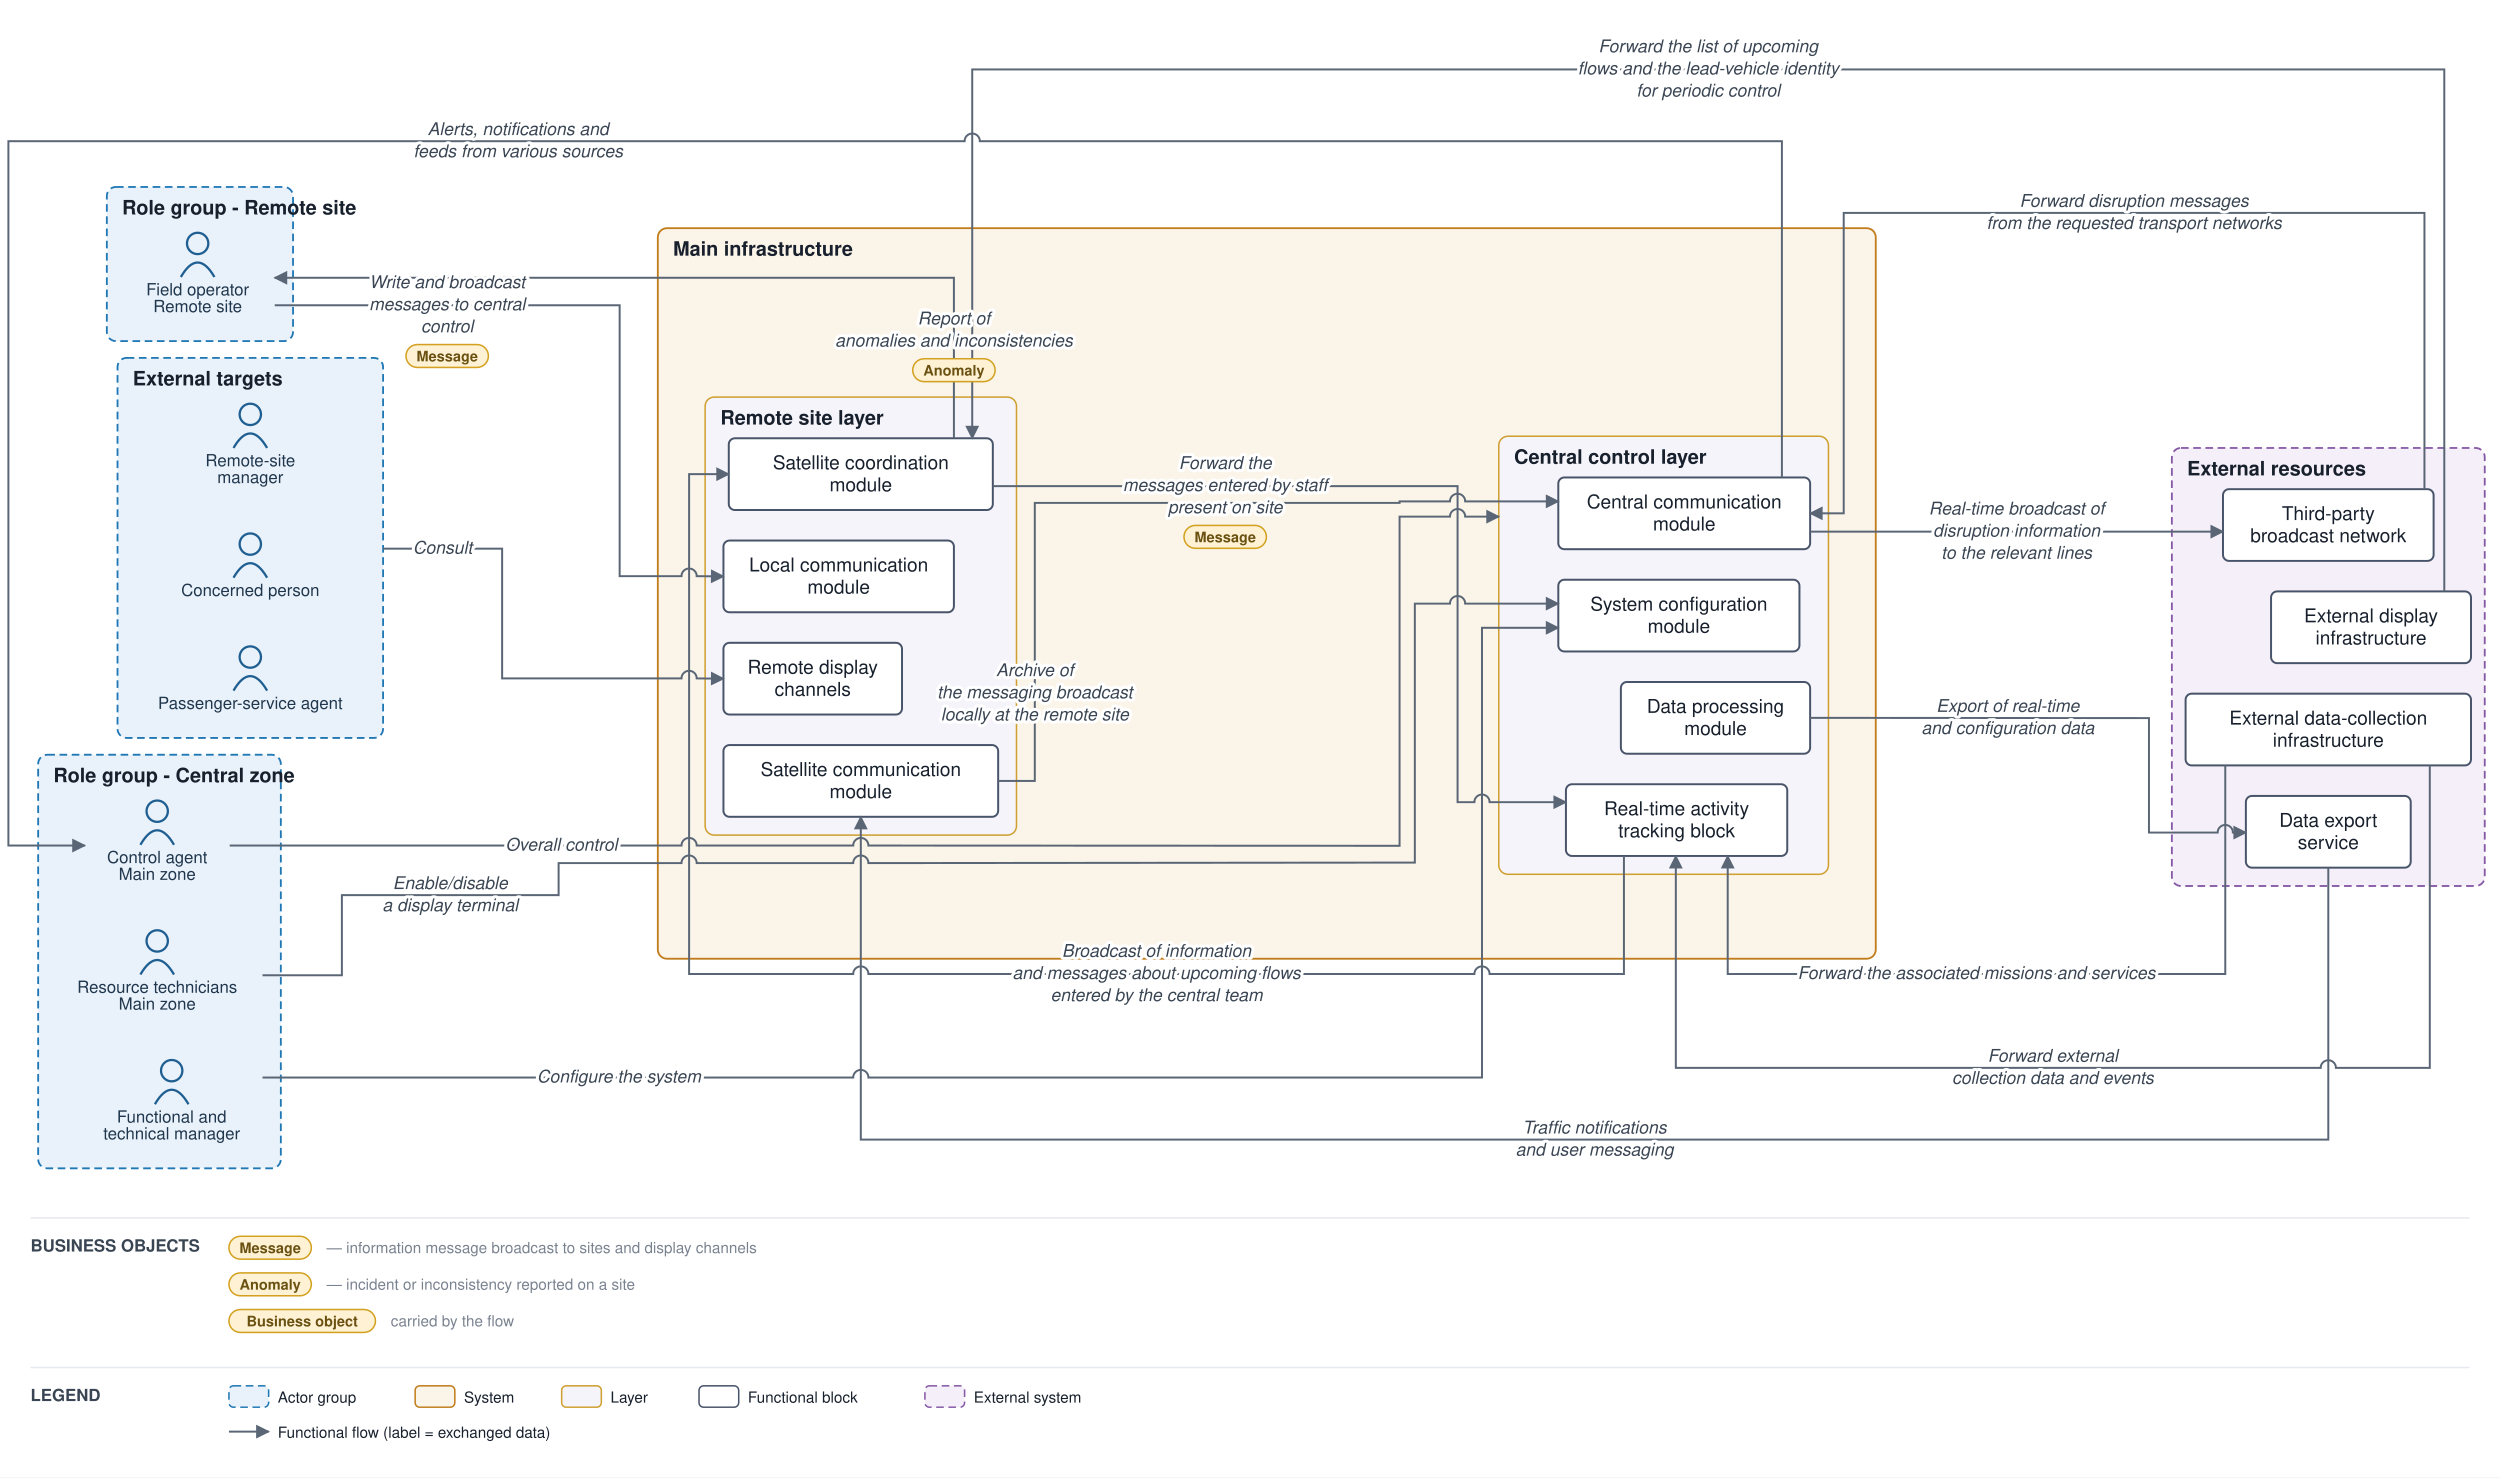
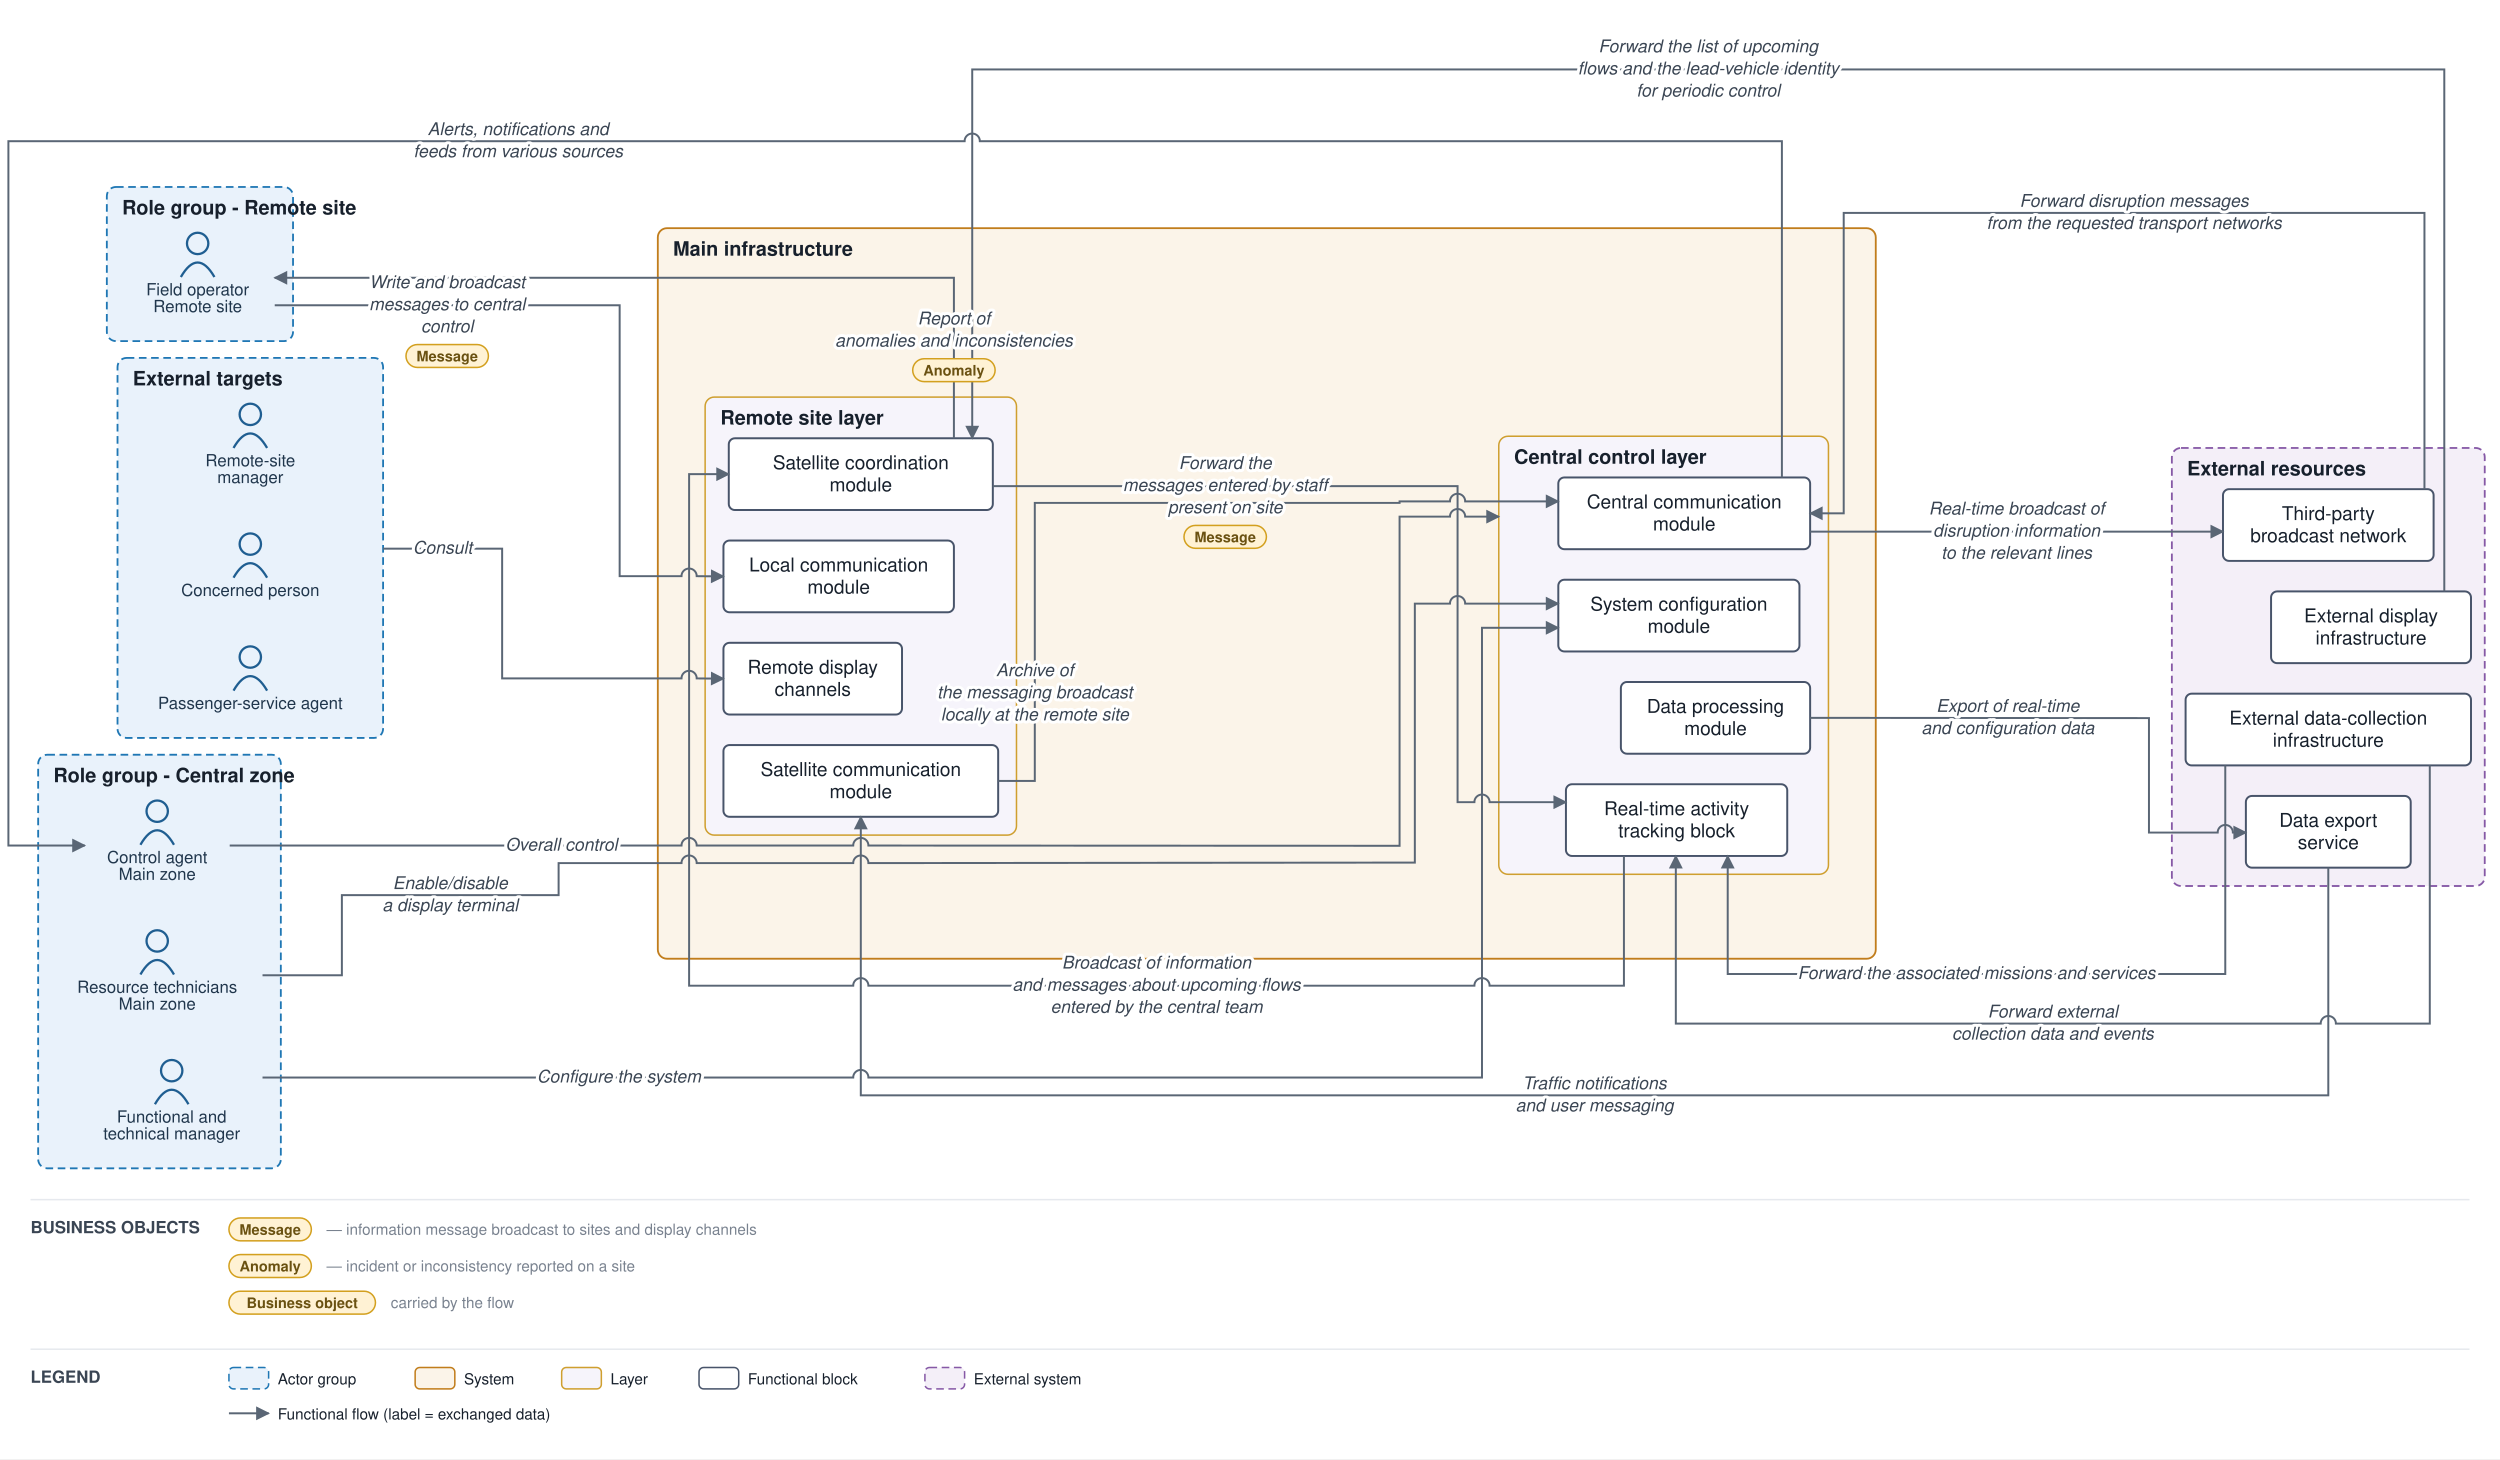
- <svg xmlns="http://www.w3.org/2000/svg" viewBox="0 0 1638 968" font-family="Helvetica,Arial,sans-serif">
+ <svg xmlns="http://www.w3.org/2000/svg" viewBox="0 0 1638 956" font-family="Helvetica,Arial,sans-serif">
  <defs>
    <marker id="arr" viewBox="0 0 10 10" refX="9" refY="5" markerWidth="7" markerHeight="7" orient="auto-start-reverse">
      <path d="M0,0 L10,5 L0,10 z" fill="#5a6675" />
    </marker>
  </defs>
-   <rect width="1638" height="968" fill="#ffffff" />
+   <rect width="1638" height="956" fill="#ffffff" />
  <rect x="25" y="494.5" width="159" height="271" rx="6" fill="#e9f2fb" stroke="#1f77b4" stroke-width="1.2" stroke-dasharray="5 3" />
  <text x="35" y="512.5" font-size="13" font-weight="bold" fill="#17202c">Role group - Central zone</text>
  <rect x="70" y="122.5" width="122" height="101" rx="6" fill="#e9f2fb" stroke="#1f77b4" stroke-width="1.2" stroke-dasharray="5 3" />
  <text x="80" y="140.5" font-size="13" font-weight="bold" fill="#17202c">Role group - Remote site</text>
  <rect x="77" y="234.5" width="174" height="249" rx="6" fill="#e9f2fb" stroke="#1f77b4" stroke-width="1.2" stroke-dasharray="5 3" />
  <text x="87" y="252.5" font-size="13" font-weight="bold" fill="#17202c">External targets</text>
  <rect x="431" y="149.5" width="798" height="478.667" rx="6" fill="#fbf4e9" stroke="#c17d1c" stroke-width="1.2" />
  <text x="441" y="167.5" font-size="13" font-weight="bold" fill="#17202c">Main infrastructure</text>
  <rect x="982" y="285.833" width="216" height="287" rx="6" fill="#f6f4fb" stroke="#cf9f2f" stroke-width="1" />
  <text x="992" y="303.833" font-size="13" font-weight="bold" fill="#17202c">Central control layer</text>
  <rect x="462" y="260.167" width="204" height="287" rx="6" fill="#f6f4fb" stroke="#cf9f2f" stroke-width="1" />
  <text x="472" y="278.167" font-size="13" font-weight="bold" fill="#17202c">Remote site layer</text>
  <rect x="1423" y="293.5" width="205" height="287" rx="6" fill="#f4eff8" stroke="#8659a6" stroke-width="1.2" stroke-dasharray="5 3" />
  <text x="1433" y="311.5" font-size="13" font-weight="bold" fill="#17202c">External resources</text>
  <circle cx="103" cy="531.5" r="7" fill="none" stroke="#1f5e91" stroke-width="1.5" />
  <path d="M 92 553.5 q 11 -19 22 0" fill="none" stroke="#1f5e91" stroke-width="1.5" />
  <text x="103" y="565.5" font-size="11" text-anchor="middle" fill="#20364c">Control agent</text>
  <text x="103" y="576.5" font-size="11" text-anchor="middle" fill="#20364c">Main zone</text>
  <circle cx="112.5" cy="701.5" r="7" fill="none" stroke="#1f5e91" stroke-width="1.5" />
  <path d="M 101.5 723.5 q 11 -19 22 0" fill="none" stroke="#1f5e91" stroke-width="1.5" />
  <text x="112.5" y="735.5" font-size="11" text-anchor="middle" fill="#20364c">Functional and</text>
  <text x="112.5" y="746.5" font-size="11" text-anchor="middle" fill="#20364c">technical manager</text>
  <circle cx="103" cy="616.5" r="7" fill="none" stroke="#1f5e91" stroke-width="1.5" />
  <path d="M 92 638.5 q 11 -19 22 0" fill="none" stroke="#1f5e91" stroke-width="1.5" />
  <text x="103" y="650.5" font-size="11" text-anchor="middle" fill="#20364c">Resource technicians</text>
  <text x="103" y="661.5" font-size="11" text-anchor="middle" fill="#20364c">Main zone</text>
  <circle cx="129.5" cy="159.5" r="7" fill="none" stroke="#1f5e91" stroke-width="1.5" />
  <path d="M 118.5 181.5 q 11 -19 22 0" fill="none" stroke="#1f5e91" stroke-width="1.5" />
  <text x="129.5" y="193.5" font-size="11" text-anchor="middle" fill="#20364c">Field operator</text>
  <text x="129.5" y="204.5" font-size="11" text-anchor="middle" fill="#20364c">Remote site</text>
  <circle cx="164" cy="356.5" r="7" fill="none" stroke="#1f5e91" stroke-width="1.5" />
  <path d="M 153 378.5 q 11 -19 22 0" fill="none" stroke="#1f5e91" stroke-width="1.5" />
  <text x="164" y="390.5" font-size="11" text-anchor="middle" fill="#20364c">Concerned person</text>
  <circle cx="164" cy="430.5" r="7" fill="none" stroke="#1f5e91" stroke-width="1.5" />
  <path d="M 153 452.5 q 11 -19 22 0" fill="none" stroke="#1f5e91" stroke-width="1.5" />
  <text x="164" y="464.5" font-size="11" text-anchor="middle" fill="#20364c">Passenger-service agent</text>
  <circle cx="164" cy="271.5" r="7" fill="none" stroke="#1f5e91" stroke-width="1.5" />
  <path d="M 153 293.5 q 11 -19 22 0" fill="none" stroke="#1f5e91" stroke-width="1.5" />
  <text x="164" y="305.5" font-size="11" text-anchor="middle" fill="#20364c">Remote-site</text>
  <text x="164" y="316.5" font-size="11" text-anchor="middle" fill="#20364c">manager</text>
  <rect x="1021" y="312.833" width="165" height="47" rx="4" fill="#ffffff" stroke="#48546a" stroke-width="1.3" />
  <text x="1103.5" y="333.083" font-size="12.5" text-anchor="middle" fill="#17202c">Central communication</text>
  <text x="1103.5" y="347.583" font-size="12.5" text-anchor="middle" fill="#17202c">module</text>
  <rect x="1062" y="446.833" width="124" height="47" rx="4" fill="#ffffff" stroke="#48546a" stroke-width="1.3" />
  <text x="1124" y="467.083" font-size="12.5" text-anchor="middle" fill="#17202c">Data processing</text>
  <text x="1124" y="481.583" font-size="12.5" text-anchor="middle" fill="#17202c">module</text>
  <rect x="1021" y="379.833" width="158" height="47" rx="4" fill="#ffffff" stroke="#48546a" stroke-width="1.3" />
  <text x="1100" y="400.083" font-size="12.5" text-anchor="middle" fill="#17202c">System configuration</text>
  <text x="1100" y="414.583" font-size="12.5" text-anchor="middle" fill="#17202c">module</text>
  <rect x="1026" y="513.833" width="145" height="47" rx="4" fill="#ffffff" stroke="#48546a" stroke-width="1.3" />
  <text x="1098.5" y="534.083" font-size="12.5" text-anchor="middle" fill="#17202c">Real-time activity</text>
  <text x="1098.5" y="548.583" font-size="12.5" text-anchor="middle" fill="#17202c">tracking block</text>
  <rect x="477.5" y="287.167" width="173" height="47" rx="4" fill="#ffffff" stroke="#48546a" stroke-width="1.3" />
  <text x="564" y="307.417" font-size="12.5" text-anchor="middle" fill="#17202c">Satellite coordination</text>
  <text x="564" y="321.917" font-size="12.5" text-anchor="middle" fill="#17202c">module</text>
  <rect x="474" y="354.167" width="151" height="47" rx="4" fill="#ffffff" stroke="#48546a" stroke-width="1.3" />
  <text x="549.5" y="374.417" font-size="12.5" text-anchor="middle" fill="#17202c">Local communication</text>
  <text x="549.5" y="388.917" font-size="12.5" text-anchor="middle" fill="#17202c">module</text>
  <rect x="474" y="488.167" width="180" height="47" rx="4" fill="#ffffff" stroke="#48546a" stroke-width="1.3" />
  <text x="564" y="508.417" font-size="12.5" text-anchor="middle" fill="#17202c">Satellite communication</text>
  <text x="564" y="522.917" font-size="12.5" text-anchor="middle" fill="#17202c">module</text>
  <rect x="474" y="421.167" width="117" height="47" rx="4" fill="#ffffff" stroke="#48546a" stroke-width="1.3" />
  <text x="532.5" y="441.417" font-size="12.5" text-anchor="middle" fill="#17202c">Remote display</text>
  <text x="532.5" y="455.917" font-size="12.5" text-anchor="middle" fill="#17202c">channels</text>
  <rect x="1488" y="387.5" width="131" height="47" rx="4" fill="#ffffff" stroke="#48546a" stroke-width="1.3" />
  <text x="1553.5" y="407.75" font-size="12.5" text-anchor="middle" fill="#17202c">External display</text>
  <text x="1553.5" y="422.25" font-size="12.5" text-anchor="middle" fill="#17202c">infrastructure</text>
  <rect x="1456.5" y="320.5" width="138" height="47" rx="4" fill="#ffffff" stroke="#48546a" stroke-width="1.3" />
  <text x="1525.5" y="340.75" font-size="12.5" text-anchor="middle" fill="#17202c">Third-party</text>
  <text x="1525.5" y="355.25" font-size="12.5" text-anchor="middle" fill="#17202c">broadcast network</text>
  <rect x="1471.5" y="521.5" width="108" height="47" rx="4" fill="#ffffff" stroke="#48546a" stroke-width="1.3" />
  <text x="1525.5" y="541.75" font-size="12.5" text-anchor="middle" fill="#17202c">Data export</text>
  <text x="1525.5" y="556.25" font-size="12.5" text-anchor="middle" fill="#17202c">service</text>
  <rect x="1432" y="454.5" width="187" height="47" rx="4" fill="#ffffff" stroke="#48546a" stroke-width="1.3" />
  <text x="1525.5" y="474.75" font-size="12.5" text-anchor="middle" fill="#17202c">External data-collection</text>
  <text x="1525.5" y="489.25" font-size="12.5" text-anchor="middle" fill="#17202c">infrastructure</text>
  <path d="M 150.5 554 L 446.5 554 A 5 5 0 0 1 456.5 554 L 559 554 A 5 5 0 0 1 569 554 L 917 554.167 L 917 338.5 L 950 338.5 A 5 5 0 0 1 960 338.5 L 982 338.5" fill="none" stroke="#5a6675" stroke-width="1.3" marker-end="url(#arr)" />
  <path d="M 172 706 L 559 706 A 5 5 0 0 1 569 706 L 971 706 L 971 411.333 L 1021 411.333" fill="none" stroke="#5a6675" stroke-width="1.3" marker-end="url(#arr)" />
  <path d="M 1167.5 312.833 L 1167.5 92.5 L 642 92.5 A 5 5 0 0 0 632 92.5 L 5.5 92.5 L 5.5 554 L 55.5 554" fill="none" stroke="#5a6675" stroke-width="1.3" marker-end="url(#arr)" />
  <path d="M 172 639 L 224 639 L 224 586.5 L 366 586.5 L 366 565.5 L 446.5 565.5 A 5 5 0 0 1 456.5 565.5 L 559 565.5 A 5 5 0 0 1 569 565.5 L 927 565.167 L 927 395.5 L 950 395.5 A 5 5 0 0 1 960 395.5 L 1021 395.5" fill="none" stroke="#5a6675" stroke-width="1.3" marker-end="url(#arr)" />
  <path d="M 625 287.167 L 625 182 L 180 182" fill="none" stroke="#5a6675" stroke-width="1.3" marker-end="url(#arr)" />
  <path d="M 180 200 L 406 200 L 406 377.5 L 446.5 377.5 A 5 5 0 0 1 456.5 377.5 L 474 377.667" fill="none" stroke="#5a6675" stroke-width="1.3" marker-end="url(#arr)" />
  <path d="M 251 359.5 L 329 359.5 L 329 444.5 L 446.5 444.5 A 5 5 0 0 1 456.5 444.5 L 474 444.667" fill="none" stroke="#5a6675" stroke-width="1.3" marker-end="url(#arr)" />
  <path d="M 1186 348.333 L 1456.5 348.333" fill="none" stroke="#5a6675" stroke-width="1.3" marker-end="url(#arr)" />
  <path d="M 1186 470.333 L 1408 470.5 L 1408 545.5 L 1453 545.5 A 5 5 0 0 1 1463 545.5 L 1471.5 545.5" fill="none" stroke="#5a6675" stroke-width="1.3" marker-end="url(#arr)" />
-   <path d="M 1064 560.833 L 1064 638.167 L 976 638.167 A 5 5 0 0 0 966 638.167 L 569 638.167 A 5 5 0 0 0 559 638.167 L 451.5 638.167 L 451.5 310.667 L 477.5 310.667" fill="none" stroke="#5a6675" stroke-width="1.3" marker-end="url(#arr)" />
+   <path d="M 1064 560.833 L 1064 645.833 L 976 645.833 A 5 5 0 0 0 966 645.833 L 569 645.833 A 5 5 0 0 0 559 645.833 L 451.5 645.833 L 451.5 310.667 L 477.5 310.667" fill="none" stroke="#5a6675" stroke-width="1.3" marker-end="url(#arr)" />
  <path d="M 650.5 318.5 L 955 318.5 L 955 525.583 L 966 525.583 A 5 5 0 0 1 976 525.583 L 1026 525.583" fill="none" stroke="#5a6675" stroke-width="1.3" marker-end="url(#arr)" />
  <path d="M 654 511.667 L 678 511.667 L 678 329.5 L 917 329.5 L 917 328.5 L 950 328.5 A 5 5 0 0 1 960 328.5 L 1021 328.5" fill="none" stroke="#5a6675" stroke-width="1.3" marker-end="url(#arr)" />
-   <path d="M 1592 501.5 L 1592 699.667 L 1530.5 699.667 A 5 5 0 0 0 1520.5 699.667 L 1098 699.667 L 1098 560.833" fill="none" stroke="#5a6675" stroke-width="1.3" marker-end="url(#arr)" />
+   <path d="M 1592 501.5 L 1592 670.667 L 1530.5 670.667 A 5 5 0 0 0 1520.5 670.667 L 1098 670.667 L 1098 560.833" fill="none" stroke="#5a6675" stroke-width="1.3" marker-end="url(#arr)" />
  <path d="M 1588.5 320.5 L 1588.5 139.5 L 1208 139.5 L 1208 336.333 L 1186 336.333" fill="none" stroke="#5a6675" stroke-width="1.3" marker-end="url(#arr)" />
  <path d="M 1601.5 387.5 L 1601.5 45.5 L 637 45.5 L 637 287.167" fill="none" stroke="#5a6675" stroke-width="1.3" marker-end="url(#arr)" />
-   <path d="M 1525.5 568.5 L 1525.5 746.667 L 564 746.667 L 564 535.167" fill="none" stroke="#5a6675" stroke-width="1.3" marker-end="url(#arr)" />
+   <path d="M 1525.5 568.5 L 1525.5 717.667 L 564 717.667 L 564 535.167" fill="none" stroke="#5a6675" stroke-width="1.3" marker-end="url(#arr)" />
  <path d="M 1458 501.5 L 1458 638.167 L 1132 638.167 L 1132 560.833" fill="none" stroke="#5a6675" stroke-width="1.3" marker-end="url(#arr)" />
  <text x="367.875" y="557.333" font-size="11.5" text-anchor="middle" fill="#3a4553" font-style="italic" stroke="#ffffff" stroke-width="4" paint-order="stroke" stroke-linejoin="round">Overall control</text>
  <text x="405.5" y="709.25" font-size="11.5" text-anchor="middle" fill="#3a4553" font-style="italic" stroke="#ffffff" stroke-width="4" paint-order="stroke" stroke-linejoin="round">Configure the system</text>
  <text x="339.5" y="88.5" font-size="11.5" text-anchor="middle" fill="#3a4553" font-style="italic" stroke="#ffffff" stroke-width="4" paint-order="stroke" stroke-linejoin="round">Alerts, notifications and</text>
  <text x="339.5" y="103" font-size="11.5" text-anchor="middle" fill="#3a4553" font-style="italic" stroke="#ffffff" stroke-width="4" paint-order="stroke" stroke-linejoin="round">feeds from various sources</text>
  <text x="295" y="582.5" font-size="11.5" text-anchor="middle" fill="#3a4553" font-style="italic" stroke="#ffffff" stroke-width="4" paint-order="stroke" stroke-linejoin="round">Enable/disable</text>
  <text x="295" y="597" font-size="11.5" text-anchor="middle" fill="#3a4553" font-style="italic" stroke="#ffffff" stroke-width="4" paint-order="stroke" stroke-linejoin="round">a display terminal</text>
  <text x="625" y="212.542" font-size="11.5" text-anchor="middle" fill="#3a4553" font-style="italic" stroke="#ffffff" stroke-width="4" paint-order="stroke" stroke-linejoin="round">Report of</text>
  <text x="625" y="227.042" font-size="11.5" text-anchor="middle" fill="#3a4553" font-style="italic" stroke="#ffffff" stroke-width="4" paint-order="stroke" stroke-linejoin="round">anomalies and inconsistencies</text>
  <rect x="598" y="235.042" width="54" height="15" rx="7.5" fill="#fff2d4" stroke="#d3a01f" stroke-width="1" />
  <text x="625" y="246.042" font-size="9.5" text-anchor="middle" fill="#6a5111" font-weight="bold">Anomaly</text>
  <text x="293" y="188.75" font-size="11.5" text-anchor="middle" fill="#3a4553" font-style="italic" stroke="#ffffff" stroke-width="4" paint-order="stroke" stroke-linejoin="round">Write and broadcast</text>
  <text x="293" y="203.25" font-size="11.5" text-anchor="middle" fill="#3a4553" font-style="italic" stroke="#ffffff" stroke-width="4" paint-order="stroke" stroke-linejoin="round">messages to central</text>
  <text x="293" y="217.75" font-size="11.5" text-anchor="middle" fill="#3a4553" font-style="italic" stroke="#ffffff" stroke-width="4" paint-order="stroke" stroke-linejoin="round">control</text>
  <rect x="266" y="225.75" width="54" height="15" rx="7.5" fill="#fff2d4" stroke="#d3a01f" stroke-width="1" />
  <text x="293" y="236.75" font-size="9.5" text-anchor="middle" fill="#6a5111" font-weight="bold">Message</text>
  <text x="290" y="362.75" font-size="11.5" text-anchor="middle" fill="#3a4553" font-style="italic" stroke="#ffffff" stroke-width="4" paint-order="stroke" stroke-linejoin="round">Consult</text>
  <text x="1321.25" y="337.083" font-size="11.5" text-anchor="middle" fill="#3a4553" font-style="italic" stroke="#ffffff" stroke-width="4" paint-order="stroke" stroke-linejoin="round">Real-time broadcast of</text>
  <text x="1321.25" y="351.583" font-size="11.5" text-anchor="middle" fill="#3a4553" font-style="italic" stroke="#ffffff" stroke-width="4" paint-order="stroke" stroke-linejoin="round">disruption information</text>
  <text x="1321.25" y="366.083" font-size="11.5" text-anchor="middle" fill="#3a4553" font-style="italic" stroke="#ffffff" stroke-width="4" paint-order="stroke" stroke-linejoin="round">to the relevant lines</text>
  <text x="1315.5" y="466.417" font-size="11.5" text-anchor="middle" fill="#3a4553" font-style="italic" stroke="#ffffff" stroke-width="4" paint-order="stroke" stroke-linejoin="round">Export of real-time</text>
  <text x="1315.5" y="480.917" font-size="11.5" text-anchor="middle" fill="#3a4553" font-style="italic" stroke="#ffffff" stroke-width="4" paint-order="stroke" stroke-linejoin="round">and configuration data</text>
-   <text x="757.75" y="626.917" font-size="11.5" text-anchor="middle" fill="#3a4553" font-style="italic" stroke="#ffffff" stroke-width="4" paint-order="stroke" stroke-linejoin="round">Broadcast of information</text>
-   <text x="757.75" y="641.417" font-size="11.5" text-anchor="middle" fill="#3a4553" font-style="italic" stroke="#ffffff" stroke-width="4" paint-order="stroke" stroke-linejoin="round">and messages about upcoming flows</text>
-   <text x="757.75" y="655.917" font-size="11.5" text-anchor="middle" fill="#3a4553" font-style="italic" stroke="#ffffff" stroke-width="4" paint-order="stroke" stroke-linejoin="round">entered by the central team</text>
+   <text x="757.75" y="634.583" font-size="11.5" text-anchor="middle" fill="#3a4553" font-style="italic" stroke="#ffffff" stroke-width="4" paint-order="stroke" stroke-linejoin="round">Broadcast of information</text>
+   <text x="757.75" y="649.083" font-size="11.5" text-anchor="middle" fill="#3a4553" font-style="italic" stroke="#ffffff" stroke-width="4" paint-order="stroke" stroke-linejoin="round">and messages about upcoming flows</text>
+   <text x="757.75" y="663.583" font-size="11.5" text-anchor="middle" fill="#3a4553" font-style="italic" stroke="#ffffff" stroke-width="4" paint-order="stroke" stroke-linejoin="round">entered by the central team</text>
  <text x="802.75" y="307.25" font-size="11.5" text-anchor="middle" fill="#3a4553" font-style="italic" stroke="#ffffff" stroke-width="4" paint-order="stroke" stroke-linejoin="round">Forward the</text>
  <text x="802.75" y="321.75" font-size="11.5" text-anchor="middle" fill="#3a4553" font-style="italic" stroke="#ffffff" stroke-width="4" paint-order="stroke" stroke-linejoin="round">messages entered by staff</text>
  <text x="802.75" y="336.25" font-size="11.5" text-anchor="middle" fill="#3a4553" font-style="italic" stroke="#ffffff" stroke-width="4" paint-order="stroke" stroke-linejoin="round">present on site</text>
  <rect x="775.75" y="344.25" width="54" height="15" rx="7.5" fill="#fff2d4" stroke="#d3a01f" stroke-width="1" />
  <text x="802.75" y="355.25" font-size="9.5" text-anchor="middle" fill="#6a5111" font-weight="bold">Message</text>
  <text x="678" y="443" font-size="11.5" text-anchor="middle" fill="#3a4553" font-style="italic" stroke="#ffffff" stroke-width="4" paint-order="stroke" stroke-linejoin="round">Archive of</text>
  <text x="678" y="457.5" font-size="11.5" text-anchor="middle" fill="#3a4553" font-style="italic" stroke="#ffffff" stroke-width="4" paint-order="stroke" stroke-linejoin="round">the messaging broadcast</text>
  <text x="678" y="472" font-size="11.5" text-anchor="middle" fill="#3a4553" font-style="italic" stroke="#ffffff" stroke-width="4" paint-order="stroke" stroke-linejoin="round">locally at the remote site</text>
-   <text x="1345" y="695.667" font-size="11.5" text-anchor="middle" fill="#3a4553" font-style="italic" stroke="#ffffff" stroke-width="4" paint-order="stroke" stroke-linejoin="round">Forward external</text>
-   <text x="1345" y="710.167" font-size="11.5" text-anchor="middle" fill="#3a4553" font-style="italic" stroke="#ffffff" stroke-width="4" paint-order="stroke" stroke-linejoin="round">collection data and events</text>
+   <text x="1345" y="666.667" font-size="11.5" text-anchor="middle" fill="#3a4553" font-style="italic" stroke="#ffffff" stroke-width="4" paint-order="stroke" stroke-linejoin="round">Forward external</text>
+   <text x="1345" y="681.167" font-size="11.5" text-anchor="middle" fill="#3a4553" font-style="italic" stroke="#ffffff" stroke-width="4" paint-order="stroke" stroke-linejoin="round">collection data and events</text>
  <text x="1398.25" y="135.5" font-size="11.5" text-anchor="middle" fill="#3a4553" font-style="italic" stroke="#ffffff" stroke-width="4" paint-order="stroke" stroke-linejoin="round">Forward disruption messages</text>
  <text x="1398.25" y="150" font-size="11.5" text-anchor="middle" fill="#3a4553" font-style="italic" stroke="#ffffff" stroke-width="4" paint-order="stroke" stroke-linejoin="round">from the requested transport networks</text>
  <text x="1119.25" y="34.25" font-size="11.5" text-anchor="middle" fill="#3a4553" font-style="italic" stroke="#ffffff" stroke-width="4" paint-order="stroke" stroke-linejoin="round">Forward the list of upcoming</text>
  <text x="1119.25" y="48.75" font-size="11.5" text-anchor="middle" fill="#3a4553" font-style="italic" stroke="#ffffff" stroke-width="4" paint-order="stroke" stroke-linejoin="round">flows and the lead-vehicle identity</text>
  <text x="1119.25" y="63.25" font-size="11.5" text-anchor="middle" fill="#3a4553" font-style="italic" stroke="#ffffff" stroke-width="4" paint-order="stroke" stroke-linejoin="round">for periodic control</text>
-   <text x="1044.75" y="742.667" font-size="11.5" text-anchor="middle" fill="#3a4553" font-style="italic" stroke="#ffffff" stroke-width="4" paint-order="stroke" stroke-linejoin="round">Traffic notifications</text>
-   <text x="1044.75" y="757.167" font-size="11.5" text-anchor="middle" fill="#3a4553" font-style="italic" stroke="#ffffff" stroke-width="4" paint-order="stroke" stroke-linejoin="round">and user messaging</text>
+   <text x="1044.75" y="713.667" font-size="11.5" text-anchor="middle" fill="#3a4553" font-style="italic" stroke="#ffffff" stroke-width="4" paint-order="stroke" stroke-linejoin="round">Traffic notifications</text>
+   <text x="1044.75" y="728.167" font-size="11.5" text-anchor="middle" fill="#3a4553" font-style="italic" stroke="#ffffff" stroke-width="4" paint-order="stroke" stroke-linejoin="round">and user messaging</text>
  <text x="1295" y="641.417" font-size="11.5" text-anchor="middle" fill="#3a4553" font-style="italic" stroke="#ffffff" stroke-width="4" paint-order="stroke" stroke-linejoin="round">Forward the associated missions and services</text>
-   <line x1="20" y1="798" x2="1618" y2="798" stroke="#e6e9ee" stroke-width="1" />
-   <text x="20" y="820" font-size="11" font-weight="bold" fill="#3a4553">BUSINESS OBJECTS</text>
-   <rect x="150" y="810" width="54" height="15" rx="7.5" fill="#fff2d4" stroke="#d3a01f" />
-   <text x="177" y="821" font-size="9.5" text-anchor="middle" fill="#6a5111" font-weight="bold">Message</text>
-   <text x="214" y="821" font-size="10" fill="#79828f">— information message broadcast to sites and display channels</text>
-   <rect x="150" y="834" width="54" height="15" rx="7.5" fill="#fff2d4" stroke="#d3a01f" />
-   <text x="177" y="845" font-size="9.5" text-anchor="middle" fill="#6a5111" font-weight="bold">Anomaly</text>
-   <text x="214" y="845" font-size="10" fill="#79828f">— incident or inconsistency reported on a site</text>
-   <rect x="150" y="858" width="96" height="15" rx="7.5" fill="#fff2d4" stroke="#d3a01f" />
-   <text x="198" y="869" font-size="9.5" text-anchor="middle" fill="#6a5111" font-weight="bold">Business object</text>
-   <text x="256" y="869" font-size="10" fill="#79828f">carried by the flow</text>
-   <line x1="20" y1="896" x2="1618" y2="896" stroke="#e6e9ee" stroke-width="1" />
-   <text x="20" y="918" font-size="11" font-weight="bold" fill="#3a4553">LEGEND</text>
-   <rect x="150" y="908" width="26" height="14" rx="3" fill="#e9f2fb" stroke="#1f77b4" stroke-dasharray="5 3" />
-   <text x="182" y="919" font-size="10" fill="#17202c">Actor group</text>
-   <rect x="272" y="908" width="26" height="14" rx="3" fill="#fbf4e9" stroke="#c17d1c" />
-   <text x="304" y="919" font-size="10" fill="#17202c">System</text>
-   <rect x="368" y="908" width="26" height="14" rx="3" fill="#f6f4fb" stroke="#cf9f2f" />
-   <text x="400" y="919" font-size="10" fill="#17202c">Layer</text>
-   <rect x="458" y="908" width="26" height="14" rx="3" fill="#ffffff" stroke="#48546a" />
-   <text x="490" y="919" font-size="10" fill="#17202c">Functional block</text>
-   <rect x="606" y="908" width="26" height="14" rx="3" fill="#f4eff8" stroke="#8659a6" stroke-dasharray="5 3" />
-   <text x="638" y="919" font-size="10" fill="#17202c">External system</text>
-   <line x1="150" y1="938" x2="176" y2="938" stroke="#5a6675" stroke-width="1.3" marker-end="url(#arr)" />
-   <text x="182" y="942" font-size="10" fill="#17202c">Functional flow (label = exchanged data)</text>
+   <line x1="20" y1="786" x2="1618" y2="786" stroke="#e6e9ee" stroke-width="1" />
+   <text x="20" y="808" font-size="11" font-weight="bold" fill="#3a4553">BUSINESS OBJECTS</text>
+   <rect x="150" y="798" width="54" height="15" rx="7.5" fill="#fff2d4" stroke="#d3a01f" />
+   <text x="177" y="809" font-size="9.5" text-anchor="middle" fill="#6a5111" font-weight="bold">Message</text>
+   <text x="214" y="809" font-size="10" fill="#79828f">— information message broadcast to sites and display channels</text>
+   <rect x="150" y="822" width="54" height="15" rx="7.5" fill="#fff2d4" stroke="#d3a01f" />
+   <text x="177" y="833" font-size="9.5" text-anchor="middle" fill="#6a5111" font-weight="bold">Anomaly</text>
+   <text x="214" y="833" font-size="10" fill="#79828f">— incident or inconsistency reported on a site</text>
+   <rect x="150" y="846" width="96" height="15" rx="7.5" fill="#fff2d4" stroke="#d3a01f" />
+   <text x="198" y="857" font-size="9.5" text-anchor="middle" fill="#6a5111" font-weight="bold">Business object</text>
+   <text x="256" y="857" font-size="10" fill="#79828f">carried by the flow</text>
+   <line x1="20" y1="884" x2="1618" y2="884" stroke="#e6e9ee" stroke-width="1" />
+   <text x="20" y="906" font-size="11" font-weight="bold" fill="#3a4553">LEGEND</text>
+   <rect x="150" y="896" width="26" height="14" rx="3" fill="#e9f2fb" stroke="#1f77b4" stroke-dasharray="5 3" />
+   <text x="182" y="907" font-size="10" fill="#17202c">Actor group</text>
+   <rect x="272" y="896" width="26" height="14" rx="3" fill="#fbf4e9" stroke="#c17d1c" />
+   <text x="304" y="907" font-size="10" fill="#17202c">System</text>
+   <rect x="368" y="896" width="26" height="14" rx="3" fill="#f6f4fb" stroke="#cf9f2f" />
+   <text x="400" y="907" font-size="10" fill="#17202c">Layer</text>
+   <rect x="458" y="896" width="26" height="14" rx="3" fill="#ffffff" stroke="#48546a" />
+   <text x="490" y="907" font-size="10" fill="#17202c">Functional block</text>
+   <rect x="606" y="896" width="26" height="14" rx="3" fill="#f4eff8" stroke="#8659a6" stroke-dasharray="5 3" />
+   <text x="638" y="907" font-size="10" fill="#17202c">External system</text>
+   <line x1="150" y1="926" x2="176" y2="926" stroke="#5a6675" stroke-width="1.3" marker-end="url(#arr)" />
+   <text x="182" y="930" font-size="10" fill="#17202c">Functional flow (label = exchanged data)</text>
</svg>
